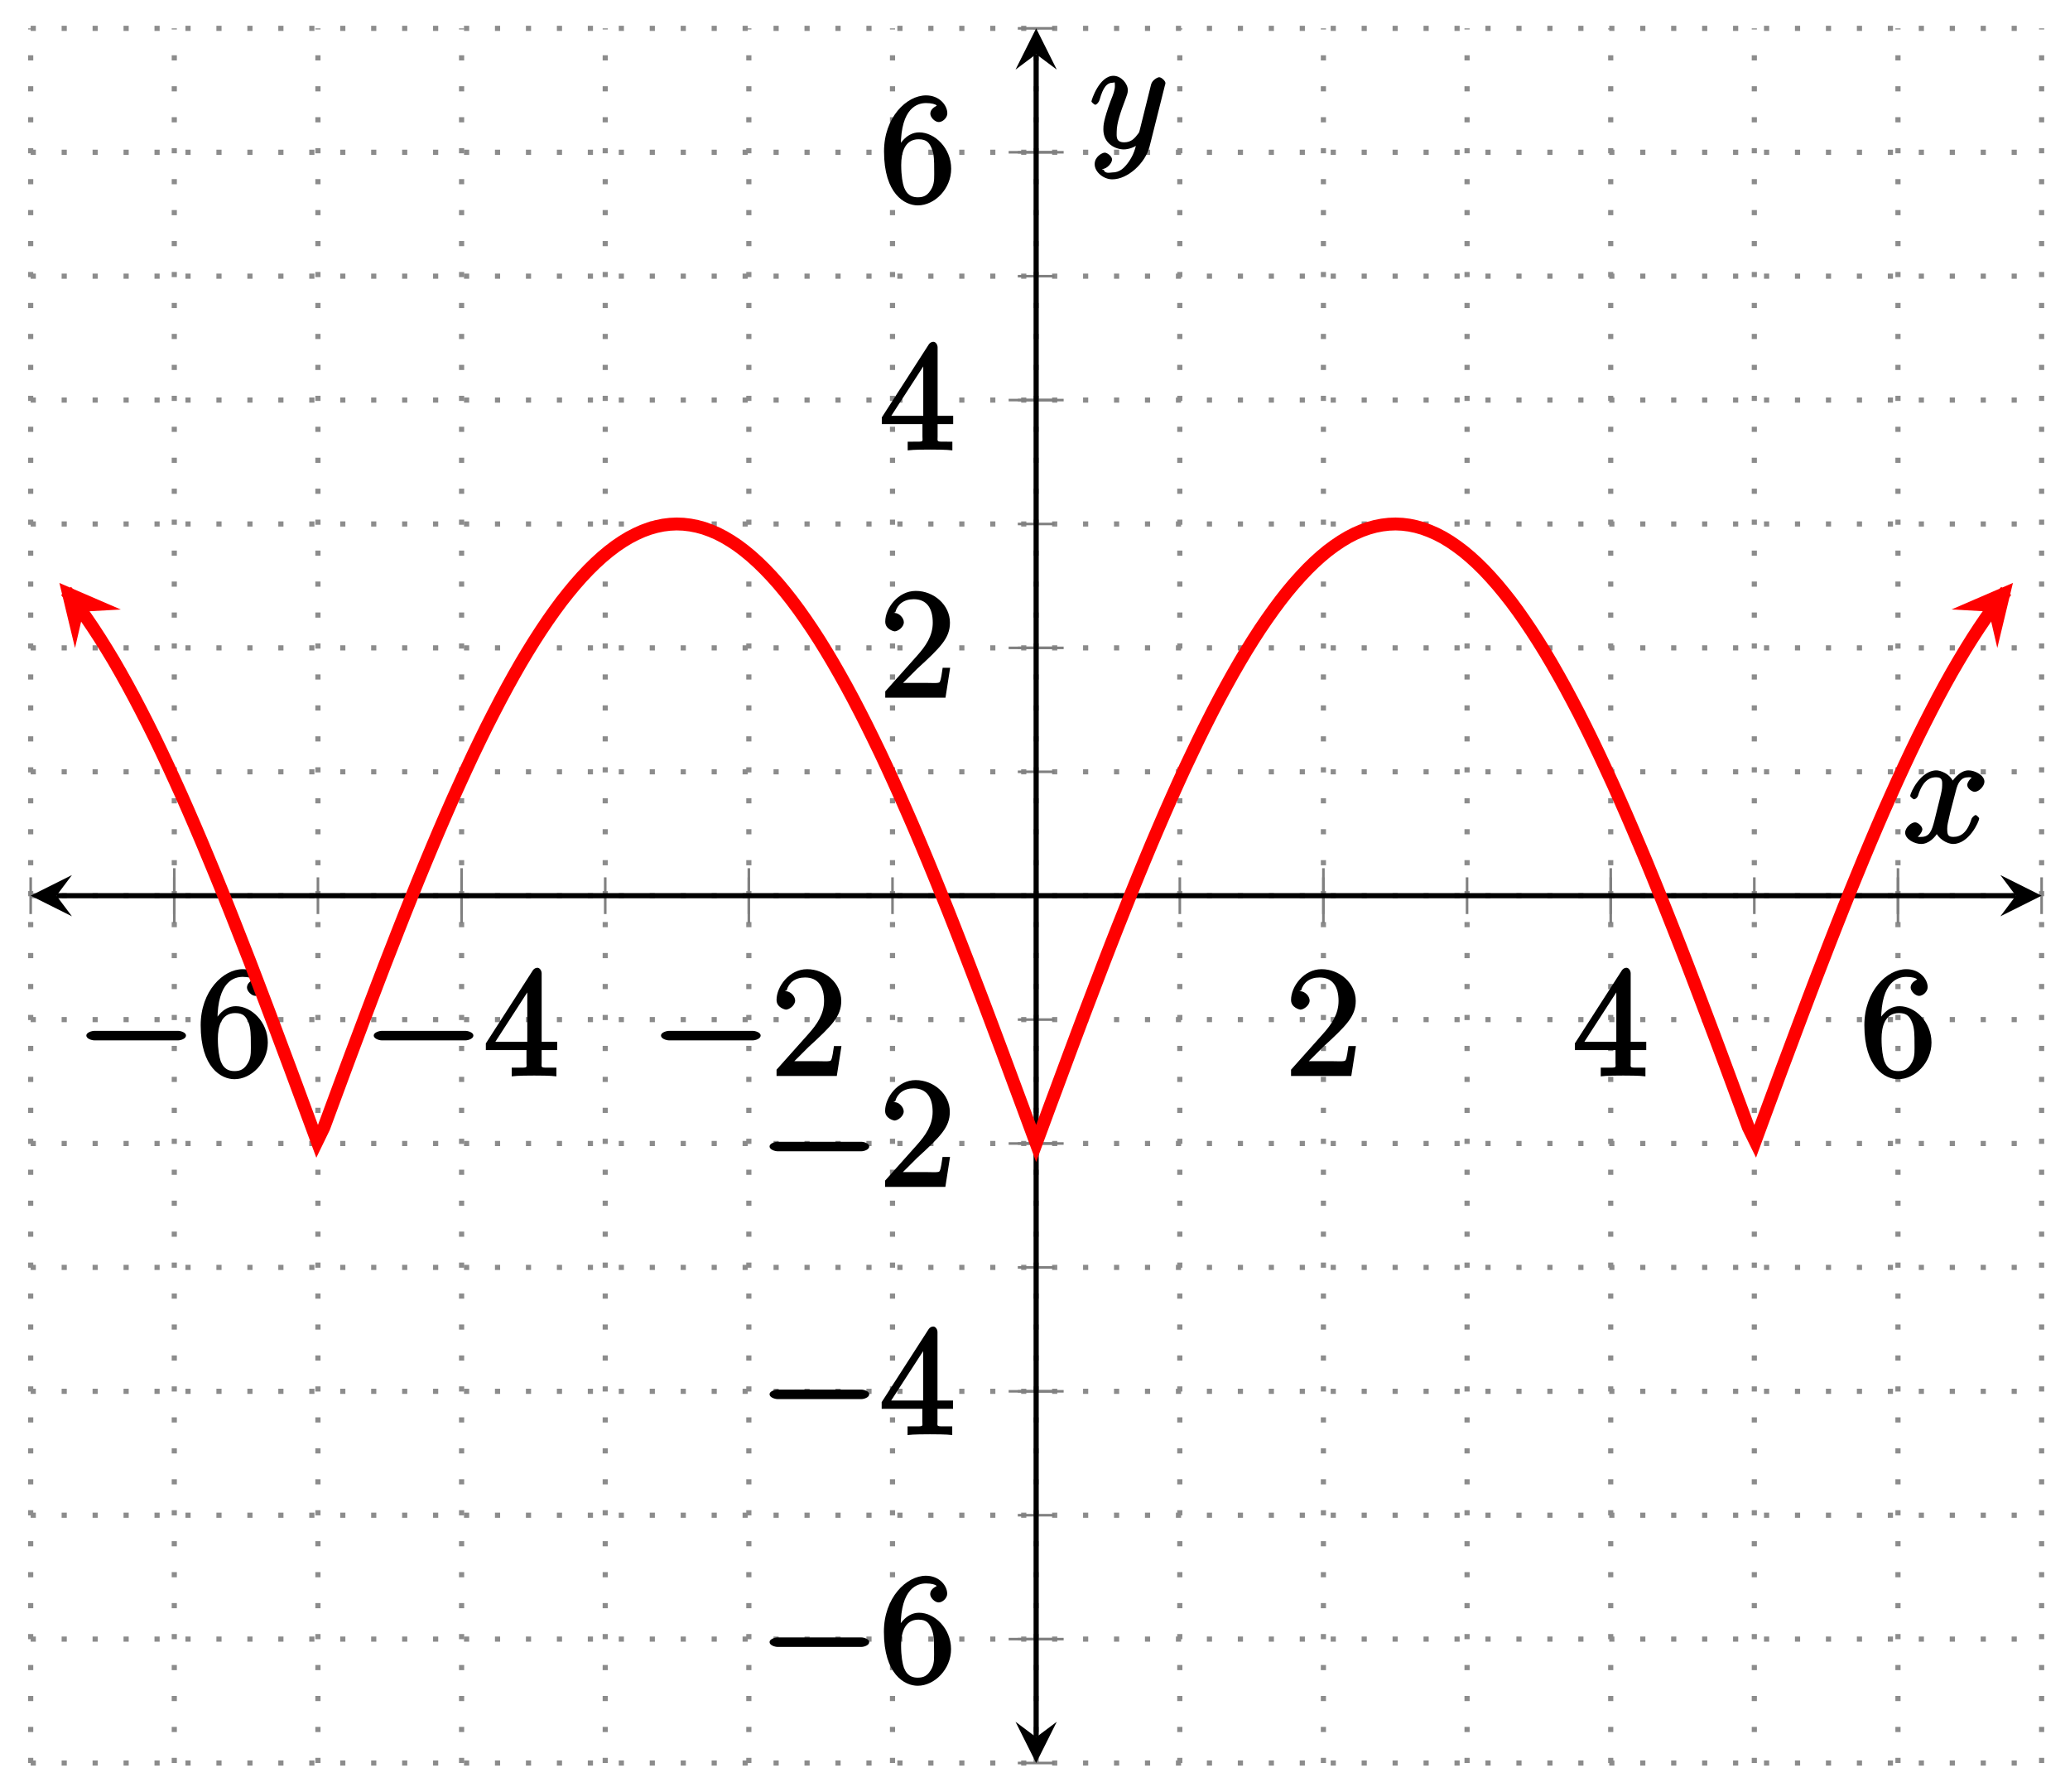
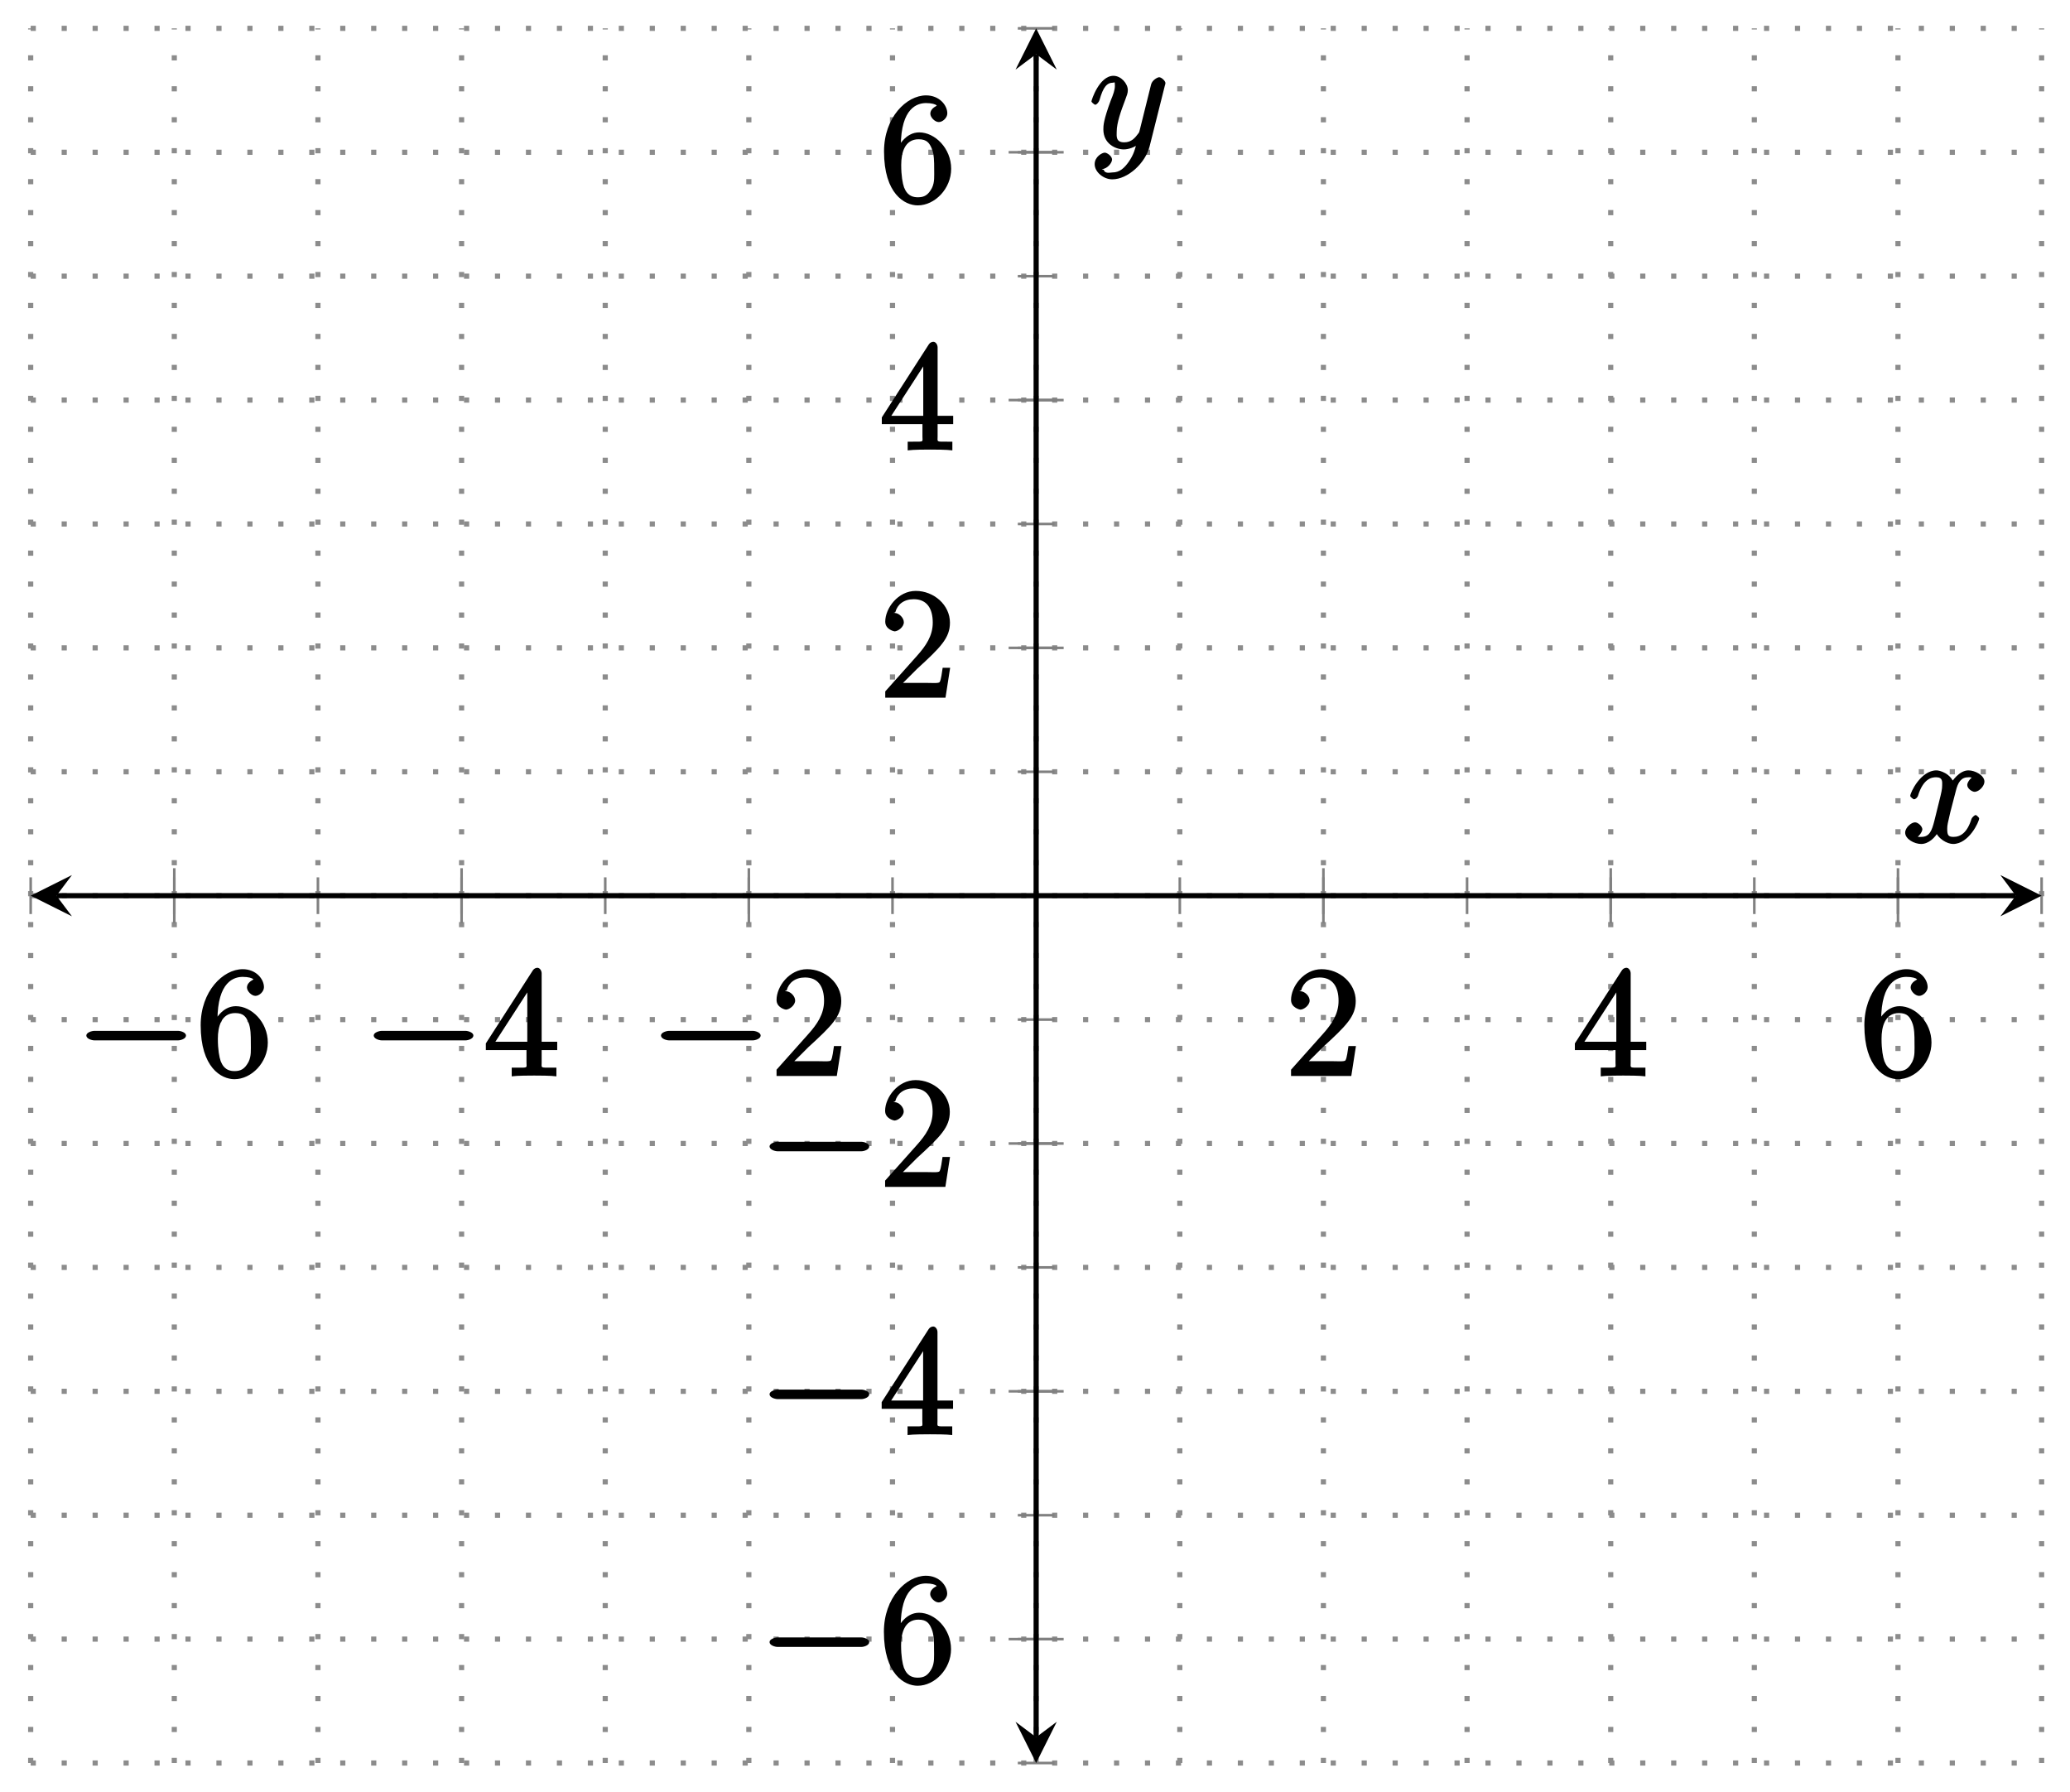
<svg xmlns="http://www.w3.org/2000/svg" xmlns:xlink="http://www.w3.org/1999/xlink" width="159.97pt" height="138.42pt" viewBox="0 0 159.97 138.42" version="1.1">
  <defs>
    <g>
      <symbol overflow="visible" id="glyph0-0">
        <path style="stroke:none;" d="" />
      </symbol>
      <symbol overflow="visible" id="glyph0-1">
        <path style="stroke:none;" d="M 7.875 -2.75 C 8.078 -2.75 8.484 -2.875 8.484 -3.125 C 8.484 -3.359 8.078 -3.484 7.875 -3.484 L 1.406 -3.484 C 1.203 -3.484 0.781 -3.359 0.781 -3.125 C 0.781 -2.875 1.203 -2.75 1.406 -2.75 Z M 7.875 -2.75 " />
      </symbol>
      <symbol overflow="visible" id="glyph1-0">
        <path style="stroke:none;" d="" />
      </symbol>
      <symbol overflow="visible" id="glyph1-1">
        <path style="stroke:none;" d="M 1.625 -4.297 C 1.625 -7.328 2.938 -7.656 3.578 -7.656 C 4.016 -7.656 4.328 -7.562 4.391 -7.469 C 4.531 -7.469 3.906 -7.312 3.906 -6.828 C 3.906 -6.562 4.25 -6.188 4.562 -6.188 C 4.859 -6.188 5.219 -6.516 5.219 -6.859 C 5.219 -7.484 4.609 -8.25 3.578 -8.25 C 2.062 -8.25 0.328 -6.547 0.328 -3.922 C 0.328 -0.641 1.922 0.25 2.938 0.25 C 4.25 0.25 5.516 -1.031 5.516 -2.578 C 5.516 -4.172 4.25 -5.391 3.047 -5.391 C 1.984 -5.391 1.422 -4.312 1.297 -3.984 L 1.625 -3.984 Z M 2.938 -0.375 C 2.188 -0.375 1.984 -0.891 1.875 -1.141 C 1.766 -1.453 1.656 -2.031 1.656 -2.875 C 1.656 -3.812 1.922 -4.859 3 -4.859 C 3.656 -4.859 3.844 -4.547 4.016 -4.141 C 4.203 -3.703 4.203 -3.109 4.203 -2.594 C 4.203 -1.984 4.25 -1.547 4.031 -1.094 C 3.734 -0.531 3.422 -0.375 2.938 -0.375 Z M 2.938 -0.375 " />
      </symbol>
      <symbol overflow="visible" id="glyph1-2">
        <path style="stroke:none;" d="M 4.469 -7.922 C 4.469 -8.156 4.312 -8.359 4.141 -8.359 C 4.047 -8.359 3.891 -8.312 3.797 -8.172 L 0.156 -2.516 L 0.156 -2 L 3.297 -2 L 3.297 -1.047 C 3.297 -0.609 3.438 -0.641 2.562 -0.641 L 2.156 -0.641 L 2.156 0.031 C 2.609 -0.031 3.547 -0.031 3.891 -0.031 C 4.219 -0.031 5.172 -0.031 5.609 0.031 L 5.609 -0.641 L 5.219 -0.641 C 4.344 -0.641 4.469 -0.609 4.469 -1.047 L 4.469 -2 L 5.672 -2 L 5.672 -2.641 L 4.469 -2.641 Z M 3.359 -7 L 3.359 -2.641 L 0.891 -2.641 L 3.641 -6.891 Z M 3.359 -7 " />
      </symbol>
      <symbol overflow="visible" id="glyph1-3">
        <path style="stroke:none;" d="M 5.266 -2.312 L 4.859 -2.312 C 4.797 -1.953 4.75 -1.406 4.625 -1.203 C 4.547 -1.094 3.984 -1.141 3.625 -1.141 L 1.406 -1.141 L 1.516 -0.891 C 1.844 -1.156 2.562 -1.922 2.875 -2.219 C 4.703 -3.891 5.422 -4.609 5.422 -5.797 C 5.422 -7.172 4.172 -8.25 2.781 -8.25 C 1.406 -8.25 0.422 -6.906 0.422 -5.875 C 0.422 -5.266 1.109 -5.125 1.141 -5.125 C 1.406 -5.125 1.859 -5.453 1.859 -5.828 C 1.859 -6.172 1.484 -6.547 1.141 -6.547 C 1.047 -6.547 1.016 -6.547 1.203 -6.609 C 1.359 -7.203 1.859 -7.609 2.625 -7.609 C 3.641 -7.609 4.094 -6.891 4.094 -5.797 C 4.094 -4.781 3.562 -4 2.875 -3.234 L 0.422 -0.484 L 0.422 0 L 5.078 0 L 5.438 -2.312 Z M 5.266 -2.312 " />
      </symbol>
      <symbol overflow="visible" id="glyph2-0">
        <path style="stroke:none;" d="" />
      </symbol>
      <symbol overflow="visible" id="glyph2-1">
        <path style="stroke:none;" d="M 5.672 -5.172 C 5.281 -5.109 4.969 -4.656 4.969 -4.438 C 4.969 -4.141 5.359 -3.906 5.531 -3.906 C 5.891 -3.906 6.297 -4.359 6.297 -4.688 C 6.297 -5.188 5.562 -5.562 5.062 -5.562 C 4.344 -5.562 3.766 -4.703 3.656 -4.469 L 3.984 -4.469 C 3.703 -5.359 2.812 -5.562 2.594 -5.562 C 1.375 -5.562 0.562 -3.844 0.562 -3.578 C 0.562 -3.531 0.781 -3.328 0.859 -3.328 C 0.953 -3.328 1.094 -3.438 1.156 -3.578 C 1.562 -4.922 2.219 -5.031 2.562 -5.031 C 3.094 -5.031 3.031 -4.672 3.031 -4.391 C 3.031 -4.125 2.969 -3.844 2.828 -3.281 L 2.422 -1.641 C 2.234 -0.922 2.062 -0.422 1.422 -0.422 C 1.359 -0.422 1.172 -0.375 0.922 -0.531 L 0.812 -0.281 C 1.25 -0.359 1.5 -0.859 1.5 -1 C 1.5 -1.25 1.156 -1.547 0.938 -1.547 C 0.641 -1.547 0.172 -1.141 0.172 -0.75 C 0.172 -0.25 0.891 0.125 1.406 0.125 C 1.984 0.125 2.5 -0.375 2.75 -0.859 L 2.469 -0.969 C 2.672 -0.266 3.438 0.125 3.875 0.125 C 5.094 0.125 5.891 -1.594 5.891 -1.859 C 5.891 -1.906 5.688 -2.109 5.625 -2.109 C 5.516 -2.109 5.328 -1.906 5.297 -1.812 C 4.969 -0.75 4.453 -0.422 3.906 -0.422 C 3.484 -0.422 3.422 -0.578 3.422 -1.062 C 3.422 -1.328 3.469 -1.516 3.656 -2.312 L 4.078 -3.938 C 4.25 -4.656 4.5 -5.031 5.062 -5.031 C 5.078 -5.031 5.297 -5.062 5.547 -4.906 Z M 5.672 -5.172 " />
      </symbol>
      <symbol overflow="visible" id="glyph2-2">
        <path style="stroke:none;" d="M 3.031 1.094 C 2.703 1.547 2.359 1.906 1.766 1.906 C 1.625 1.906 1.203 2.031 1.109 1.703 C 0.906 1.641 0.969 1.641 0.984 1.641 C 1.344 1.641 1.75 1.188 1.75 0.906 C 1.75 0.641 1.359 0.375 1.188 0.375 C 0.984 0.375 0.406 0.688 0.406 1.266 C 0.406 1.875 1.094 2.438 1.766 2.438 C 2.969 2.438 4.328 1.188 4.656 -0.125 L 5.828 -4.797 C 5.844 -4.859 5.875 -4.922 5.875 -5 C 5.875 -5.172 5.562 -5.453 5.391 -5.453 C 5.281 -5.453 4.859 -5.25 4.766 -4.891 L 3.891 -1.375 C 3.828 -1.156 3.875 -1.25 3.781 -1.109 C 3.531 -0.781 3.266 -0.422 2.688 -0.422 C 2.016 -0.422 2.109 -0.922 2.109 -1.25 C 2.109 -1.922 2.438 -2.844 2.766 -3.703 C 2.891 -4.047 2.969 -4.219 2.969 -4.453 C 2.969 -4.953 2.453 -5.562 1.859 -5.562 C 0.766 -5.562 0.156 -3.688 0.156 -3.578 C 0.156 -3.531 0.375 -3.328 0.453 -3.328 C 0.562 -3.328 0.734 -3.531 0.781 -3.688 C 1.062 -4.703 1.359 -5.031 1.828 -5.031 C 1.938 -5.031 1.969 -5.172 1.969 -4.781 C 1.969 -4.469 1.844 -4.125 1.656 -3.672 C 1.078 -2.109 1.078 -1.703 1.078 -1.422 C 1.078 -0.281 2.062 0.125 2.656 0.125 C 3 0.125 3.531 -0.031 3.844 -0.344 L 3.688 -0.516 C 3.516 0.141 3.438 0.5 3.031 1.094 Z M 3.031 1.094 " />
      </symbol>
    </g>
-     <clipPath id="clip1">
-       <path d="M 2.371 26 L 157.777 26 L 157.777 103 L 2.371 103 Z M 2.371 26 " />
-     </clipPath>
  </defs>
  <g id="surface1">
    <path style="fill:none;stroke-width:0.399;stroke-linecap:butt;stroke-linejoin:miter;stroke:rgb(54.999%,54.999%,54.999%);stroke-opacity:1;stroke-dasharray:0.399,1.993;stroke-miterlimit:10;" d="M 0.001 -0 L 0.001 134.039 M 11.099 -0 L 11.099 134.039 M 22.2 -0 L 22.2 134.039 M 33.302 -0 L 33.302 134.039 M 44.403 -0 L 44.403 134.039 M 55.501 -0 L 55.501 134.039 M 66.603 -0 L 66.603 134.039 M 77.704 -0 L 77.704 134.039 M 88.806 -0 L 88.806 134.039 M 99.903 -0 L 99.903 134.039 M 111.005 -0 L 111.005 134.039 M 122.107 -0 L 122.107 134.039 M 133.204 -0 L 133.204 134.039 M 144.306 -0 L 144.306 134.039 M 155.407 -0 L 155.407 134.039 " transform="matrix(1,0,0,-1,2.37,136.23)" />
    <path style="fill:none;stroke-width:0.399;stroke-linecap:butt;stroke-linejoin:miter;stroke:rgb(54.999%,54.999%,54.999%);stroke-opacity:1;stroke-dasharray:0.399,1.993;stroke-miterlimit:10;" d="M 0.001 -0 L 155.407 -0 M 0.001 9.574 L 155.407 9.574 M 0.001 19.148 L 155.407 19.148 M 0.001 28.722 L 155.407 28.722 M 0.001 38.296 L 155.407 38.296 M 0.001 47.871 L 155.407 47.871 M 0.001 57.445 L 155.407 57.445 M 0.001 67.019 L 155.407 67.019 M 0.001 76.593 L 155.407 76.593 M 0.001 86.168 L 155.407 86.168 M 0.001 95.742 L 155.407 95.742 M 0.001 105.316 L 155.407 105.316 M 0.001 114.89 L 155.407 114.89 M 0.001 124.464 L 155.407 124.464 M 0.001 134.039 L 155.407 134.039 " transform="matrix(1,0,0,-1,2.37,136.23)" />
    <path style="fill:none;stroke-width:0.199;stroke-linecap:butt;stroke-linejoin:miter;stroke:rgb(50%,50%,50%);stroke-opacity:1;stroke-miterlimit:10;" d="M 0.001 65.601 L 0.001 68.437 M 11.099 65.601 L 11.099 68.437 M 22.2 65.601 L 22.2 68.437 M 33.302 65.601 L 33.302 68.437 M 44.403 65.601 L 44.403 68.437 M 55.501 65.601 L 55.501 68.437 M 66.603 65.601 L 66.603 68.437 M 77.704 65.601 L 77.704 68.437 M 88.806 65.601 L 88.806 68.437 M 99.903 65.601 L 99.903 68.437 M 111.005 65.601 L 111.005 68.437 M 122.107 65.601 L 122.107 68.437 M 133.204 65.601 L 133.204 68.437 M 144.306 65.601 L 144.306 68.437 M 155.407 65.601 L 155.407 68.437 " transform="matrix(1,0,0,-1,2.37,136.23)" />
    <path style="fill:none;stroke-width:0.199;stroke-linecap:butt;stroke-linejoin:miter;stroke:rgb(50%,50%,50%);stroke-opacity:1;stroke-miterlimit:10;" d="M 11.099 64.894 L 11.099 69.144 M 33.302 64.894 L 33.302 69.144 M 55.501 64.894 L 55.501 69.144 M 99.903 64.894 L 99.903 69.144 M 122.107 64.894 L 122.107 69.144 M 144.306 64.894 L 144.306 69.144 " transform="matrix(1,0,0,-1,2.37,136.23)" />
    <path style="fill:none;stroke-width:0.199;stroke-linecap:butt;stroke-linejoin:miter;stroke:rgb(50%,50%,50%);stroke-opacity:1;stroke-miterlimit:10;" d="M 76.286 -0 L 79.122 -0 M 76.286 9.574 L 79.122 9.574 M 76.286 19.148 L 79.122 19.148 M 76.286 28.722 L 79.122 28.722 M 76.286 38.296 L 79.122 38.296 M 76.286 47.871 L 79.122 47.871 M 76.286 57.445 L 79.122 57.445 M 76.286 67.019 L 79.122 67.019 M 76.286 76.593 L 79.122 76.593 M 76.286 86.168 L 79.122 86.168 M 76.286 95.742 L 79.122 95.742 M 76.286 105.316 L 79.122 105.316 M 76.286 114.89 L 79.122 114.89 M 76.286 124.464 L 79.122 124.464 M 76.286 134.039 L 79.122 134.039 " transform="matrix(1,0,0,-1,2.37,136.23)" />
    <path style="fill:none;stroke-width:0.199;stroke-linecap:butt;stroke-linejoin:miter;stroke:rgb(50%,50%,50%);stroke-opacity:1;stroke-miterlimit:10;" d="M 75.579 9.574 L 79.829 9.574 M 75.579 28.722 L 79.829 28.722 M 75.579 47.871 L 79.829 47.871 M 75.579 86.168 L 79.829 86.168 M 75.579 105.316 L 79.829 105.316 M 75.579 124.464 L 79.829 124.464 " transform="matrix(1,0,0,-1,2.37,136.23)" />
    <path style="fill:none;stroke-width:0.399;stroke-linecap:butt;stroke-linejoin:miter;stroke:rgb(0%,0%,0%);stroke-opacity:1;stroke-miterlimit:10;" d="M 1.993 67.019 L 153.415 67.019 " transform="matrix(1,0,0,-1,2.37,136.23)" />
    <path style=" stroke:none;fill-rule:nonzero;fill:rgb(0%,0%,0%);fill-opacity:1;" d="M 2.371 69.211 L 5.559 70.805 L 4.363 69.211 L 5.559 67.617 " />
    <path style=" stroke:none;fill-rule:nonzero;fill:rgb(0%,0%,0%);fill-opacity:1;" d="M 157.777 69.211 L 154.59 67.617 L 155.785 69.211 L 154.59 70.805 " />
    <path style="fill:none;stroke-width:0.399;stroke-linecap:butt;stroke-linejoin:miter;stroke:rgb(0%,0%,0%);stroke-opacity:1;stroke-miterlimit:10;" d="M 77.704 1.992 L 77.704 132.046 " transform="matrix(1,0,0,-1,2.37,136.23)" />
    <path style=" stroke:none;fill-rule:nonzero;fill:rgb(0%,0%,0%);fill-opacity:1;" d="M 80.074 136.23 L 81.668 133.043 L 80.074 134.238 L 78.48 133.043 " />
    <path style=" stroke:none;fill-rule:nonzero;fill:rgb(0%,0%,0%);fill-opacity:1;" d="M 80.074 2.191 L 78.48 5.379 L 80.074 4.184 L 81.668 5.379 " />
    <g style="fill:rgb(0%,0%,0%);fill-opacity:1;">
      <use xlink:href="#glyph0-1" x="5.89" y="83.14" />
    </g>
    <g style="fill:rgb(0%,0%,0%);fill-opacity:1;">
      <use xlink:href="#glyph1-1" x="15.18" y="83.14" />
    </g>
    <g style="fill:rgb(0%,0%,0%);fill-opacity:1;">
      <use xlink:href="#glyph0-1" x="28.1" y="83.14" />
    </g>
    <g style="fill:rgb(0%,0%,0%);fill-opacity:1;">
      <use xlink:href="#glyph1-2" x="37.39" y="83.14" />
    </g>
    <g style="fill:rgb(0%,0%,0%);fill-opacity:1;">
      <use xlink:href="#glyph0-1" x="50.3" y="83.14" />
    </g>
    <g style="fill:rgb(0%,0%,0%);fill-opacity:1;">
      <use xlink:href="#glyph1-3" x="59.59" y="83.14" />
    </g>
    <g style="fill:rgb(0%,0%,0%);fill-opacity:1;">
      <use xlink:href="#glyph1-3" x="99.35" y="83.14" />
    </g>
    <g style="fill:rgb(0%,0%,0%);fill-opacity:1;">
      <use xlink:href="#glyph1-2" x="121.55" y="83.14" />
    </g>
    <g style="fill:rgb(0%,0%,0%);fill-opacity:1;">
      <use xlink:href="#glyph1-1" x="143.75" y="83.14" />
    </g>
    <g style="fill:rgb(0%,0%,0%);fill-opacity:1;">
      <use xlink:href="#glyph0-1" x="58.69" y="130.01" />
    </g>
    <g style="fill:rgb(0%,0%,0%);fill-opacity:1;">
      <use xlink:href="#glyph1-1" x="67.98" y="130.01" />
    </g>
    <g style="fill:rgb(0%,0%,0%);fill-opacity:1;">
      <use xlink:href="#glyph0-1" x="58.69" y="110.86" />
    </g>
    <g style="fill:rgb(0%,0%,0%);fill-opacity:1;">
      <use xlink:href="#glyph1-2" x="67.98" y="110.86" />
    </g>
    <g style="fill:rgb(0%,0%,0%);fill-opacity:1;">
      <use xlink:href="#glyph0-1" x="58.69" y="91.71" />
    </g>
    <g style="fill:rgb(0%,0%,0%);fill-opacity:1;">
      <use xlink:href="#glyph1-3" x="67.98" y="91.71" />
    </g>
    <g style="fill:rgb(0%,0%,0%);fill-opacity:1;">
      <use xlink:href="#glyph1-3" x="67.99" y="53.91" />
    </g>
    <g style="fill:rgb(0%,0%,0%);fill-opacity:1;">
      <use xlink:href="#glyph1-2" x="67.99" y="34.77" />
    </g>
    <g style="fill:rgb(0%,0%,0%);fill-opacity:1;">
      <use xlink:href="#glyph1-1" x="67.99" y="15.62" />
    </g>
-     <g clip-path="url(#clip1)" clip-rule="nonzero">
-       <path style="fill:none;stroke-width:0.996;stroke-linecap:butt;stroke-linejoin:miter;stroke:rgb(100%,0%,0%);stroke-opacity:1;stroke-miterlimit:10;" d="M 4.079 88.972 L 2.743 90.562 L 3.267 89.898 L 3.794 89.199 L 4.317 88.468 L 4.841 87.695 L 5.364 86.89 L 5.888 86.05 L 6.415 85.179 L 6.939 84.269 L 7.462 83.332 L 7.985 82.363 L 8.509 81.363 L 9.036 80.332 L 9.56 79.277 L 10.083 78.191 L 10.607 77.078 L 11.13 75.941 L 11.657 74.777 L 12.181 73.589 L 12.704 72.382 L 13.228 71.152 L 13.751 69.898 L 14.278 68.628 L 14.802 67.339 L 15.325 66.035 L 15.849 64.71 L 16.372 63.375 L 16.9 62.027 L 17.423 60.664 L 17.946 59.289 L 18.47 57.906 L 18.993 56.511 L 19.517 55.109 L 20.044 53.703 L 20.567 52.292 L 22.138 48.039 L 22.665 49.125 L 23.712 51.96 L 24.235 53.375 L 24.759 54.781 L 25.286 56.183 L 25.81 57.578 L 26.333 58.964 L 26.857 60.343 L 27.38 61.707 L 27.907 63.058 L 28.431 64.402 L 28.954 65.726 L 29.478 67.035 L 30.001 68.328 L 30.528 69.605 L 31.052 70.859 L 31.575 72.093 L 32.099 73.308 L 32.622 74.5 L 33.15 75.668 L 33.673 76.812 L 34.196 77.933 L 34.72 79.023 L 35.243 80.089 L 35.771 81.125 L 36.294 82.132 L 36.818 83.109 L 37.341 84.054 L 37.864 84.968 L 38.388 85.847 L 38.915 86.699 L 39.439 87.511 L 39.962 88.289 L 40.485 89.031 L 41.009 89.742 L 41.536 90.41 L 42.06 91.043 L 42.583 91.636 L 43.107 92.191 L 43.63 92.707 L 44.157 93.187 L 44.681 93.625 L 45.204 94.023 L 45.728 94.378 L 46.251 94.695 L 46.778 94.968 L 47.302 95.203 L 47.825 95.394 L 48.349 95.543 L 48.872 95.652 L 49.4 95.718 L 49.923 95.742 L 50.446 95.722 L 50.97 95.66 L 51.493 95.558 L 52.021 95.414 L 52.544 95.226 L 53.068 95 L 53.591 94.73 L 54.114 94.418 L 54.642 94.066 L 55.165 93.671 L 55.689 93.238 L 56.212 92.765 L 56.735 92.253 L 57.259 91.703 L 57.786 91.113 L 58.31 90.484 L 58.833 89.82 L 59.357 89.117 L 59.88 88.378 L 60.407 87.601 L 60.931 86.793 L 61.454 85.949 L 61.978 85.07 L 62.501 84.16 L 63.028 83.218 L 63.552 82.246 L 64.075 81.242 L 64.599 80.21 L 65.122 79.148 L 65.65 78.058 L 66.173 76.945 L 66.696 75.804 L 67.22 74.636 L 67.743 73.449 L 68.271 72.238 L 68.794 71.003 L 69.317 69.75 L 69.841 68.476 L 70.364 67.187 L 70.892 65.878 L 71.415 64.554 L 71.939 63.214 L 72.462 61.863 L 72.985 60.5 L 73.513 59.125 L 74.036 57.738 L 74.56 56.343 L 75.083 54.945 L 76.13 52.125 L 76.657 50.707 L 77.181 49.289 L 77.704 47.875 L 78.228 49.292 L 78.751 50.714 L 79.278 52.128 L 79.802 53.542 L 80.325 54.949 L 80.849 56.351 L 81.372 57.746 L 81.9 59.128 L 82.423 60.503 L 82.946 61.871 L 83.47 63.222 L 83.993 64.558 L 84.521 65.882 L 85.044 67.191 L 85.567 68.48 L 86.091 69.753 L 86.614 71.007 L 87.142 72.242 L 87.665 73.453 L 88.189 74.64 L 88.712 75.808 L 89.235 76.949 L 89.763 78.062 L 90.286 79.152 L 90.81 80.214 L 91.333 81.246 L 91.857 82.25 L 92.384 83.222 L 92.907 84.164 L 93.431 85.074 L 93.954 85.953 L 94.478 86.796 L 95.001 87.605 L 95.528 88.378 L 96.052 89.117 L 96.575 89.82 L 97.099 90.488 L 97.622 91.113 L 98.15 91.703 L 98.673 92.257 L 99.196 92.769 L 99.72 93.242 L 100.243 93.675 L 100.771 94.066 L 101.294 94.418 L 101.817 94.73 L 102.341 95 L 102.864 95.226 L 103.392 95.414 L 103.915 95.558 L 104.439 95.66 L 104.962 95.722 L 105.485 95.742 L 106.013 95.718 L 106.536 95.652 L 107.06 95.543 L 107.583 95.394 L 108.107 95.199 L 108.634 94.968 L 109.157 94.695 L 109.681 94.378 L 110.204 94.019 L 110.728 93.625 L 111.255 93.183 L 111.778 92.707 L 112.302 92.191 L 112.825 91.632 L 113.349 91.039 L 113.872 90.406 L 114.4 89.738 L 114.923 89.031 L 115.446 88.285 L 115.97 87.507 L 116.493 86.695 L 117.021 85.843 L 117.544 84.964 L 118.067 84.05 L 118.591 83.105 L 119.114 82.128 L 119.642 81.121 L 120.165 80.085 L 120.689 79.019 L 121.212 77.929 L 121.735 76.808 L 122.263 75.664 L 122.786 74.496 L 123.31 73.304 L 123.833 72.089 L 124.357 70.855 L 124.884 69.601 L 125.407 68.324 L 125.931 67.031 L 126.454 65.718 L 126.978 64.394 L 127.505 63.054 L 128.028 61.703 L 128.552 60.335 L 129.075 58.957 L 129.599 57.574 L 130.126 56.179 L 130.65 54.777 L 131.173 53.367 L 132.22 50.539 L 132.743 49.117 L 133.271 48.042 L 133.794 49.464 L 134.317 50.882 L 135.364 53.71 L 135.892 55.117 L 136.415 56.515 L 136.939 57.91 L 137.462 59.292 L 137.985 60.667 L 138.513 62.031 L 139.036 63.382 L 139.56 64.718 L 140.083 66.039 L 140.607 67.347 L 141.134 68.632 L 141.657 69.906 L 142.181 71.156 L 142.704 72.386 L 143.228 73.597 L 143.755 74.781 L 144.278 75.945 L 144.802 77.082 L 145.325 78.195 L 145.849 79.281 L 146.376 80.339 L 146.9 81.367 L 147.423 82.367 L 147.946 83.335 L 148.47 84.273 L 148.997 85.179 L 149.521 86.054 L 150.044 86.894 L 150.567 87.699 L 151.091 88.472 L 151.614 89.203 L 152.142 89.902 L 152.665 90.562 L 151.329 88.976 " transform="matrix(1,0,0,-1,2.37,136.23)" />
-     </g>
-     <path style=" stroke:none;fill-rule:nonzero;fill:rgb(100%,0%,0%);fill-opacity:1;" d="M 4.59 45.047 L 5.797 50.074 L 6.449 47.258 L 9.336 47.098 " />
-     <path style=" stroke:none;fill-rule:nonzero;fill:rgb(100%,0%,0%);fill-opacity:1;" d="M 155.559 45.043 L 150.812 47.094 L 153.699 47.254 L 154.352 50.07 " />
    <g style="fill:rgb(0%,0%,0%);fill-opacity:1;">
      <use xlink:href="#glyph2-1" x="147.06" y="65.09" />
    </g>
    <g style="fill:rgb(0%,0%,0%);fill-opacity:1;">
      <use xlink:href="#glyph2-2" x="84.19" y="11.42" />
    </g>
  </g>
</svg>
